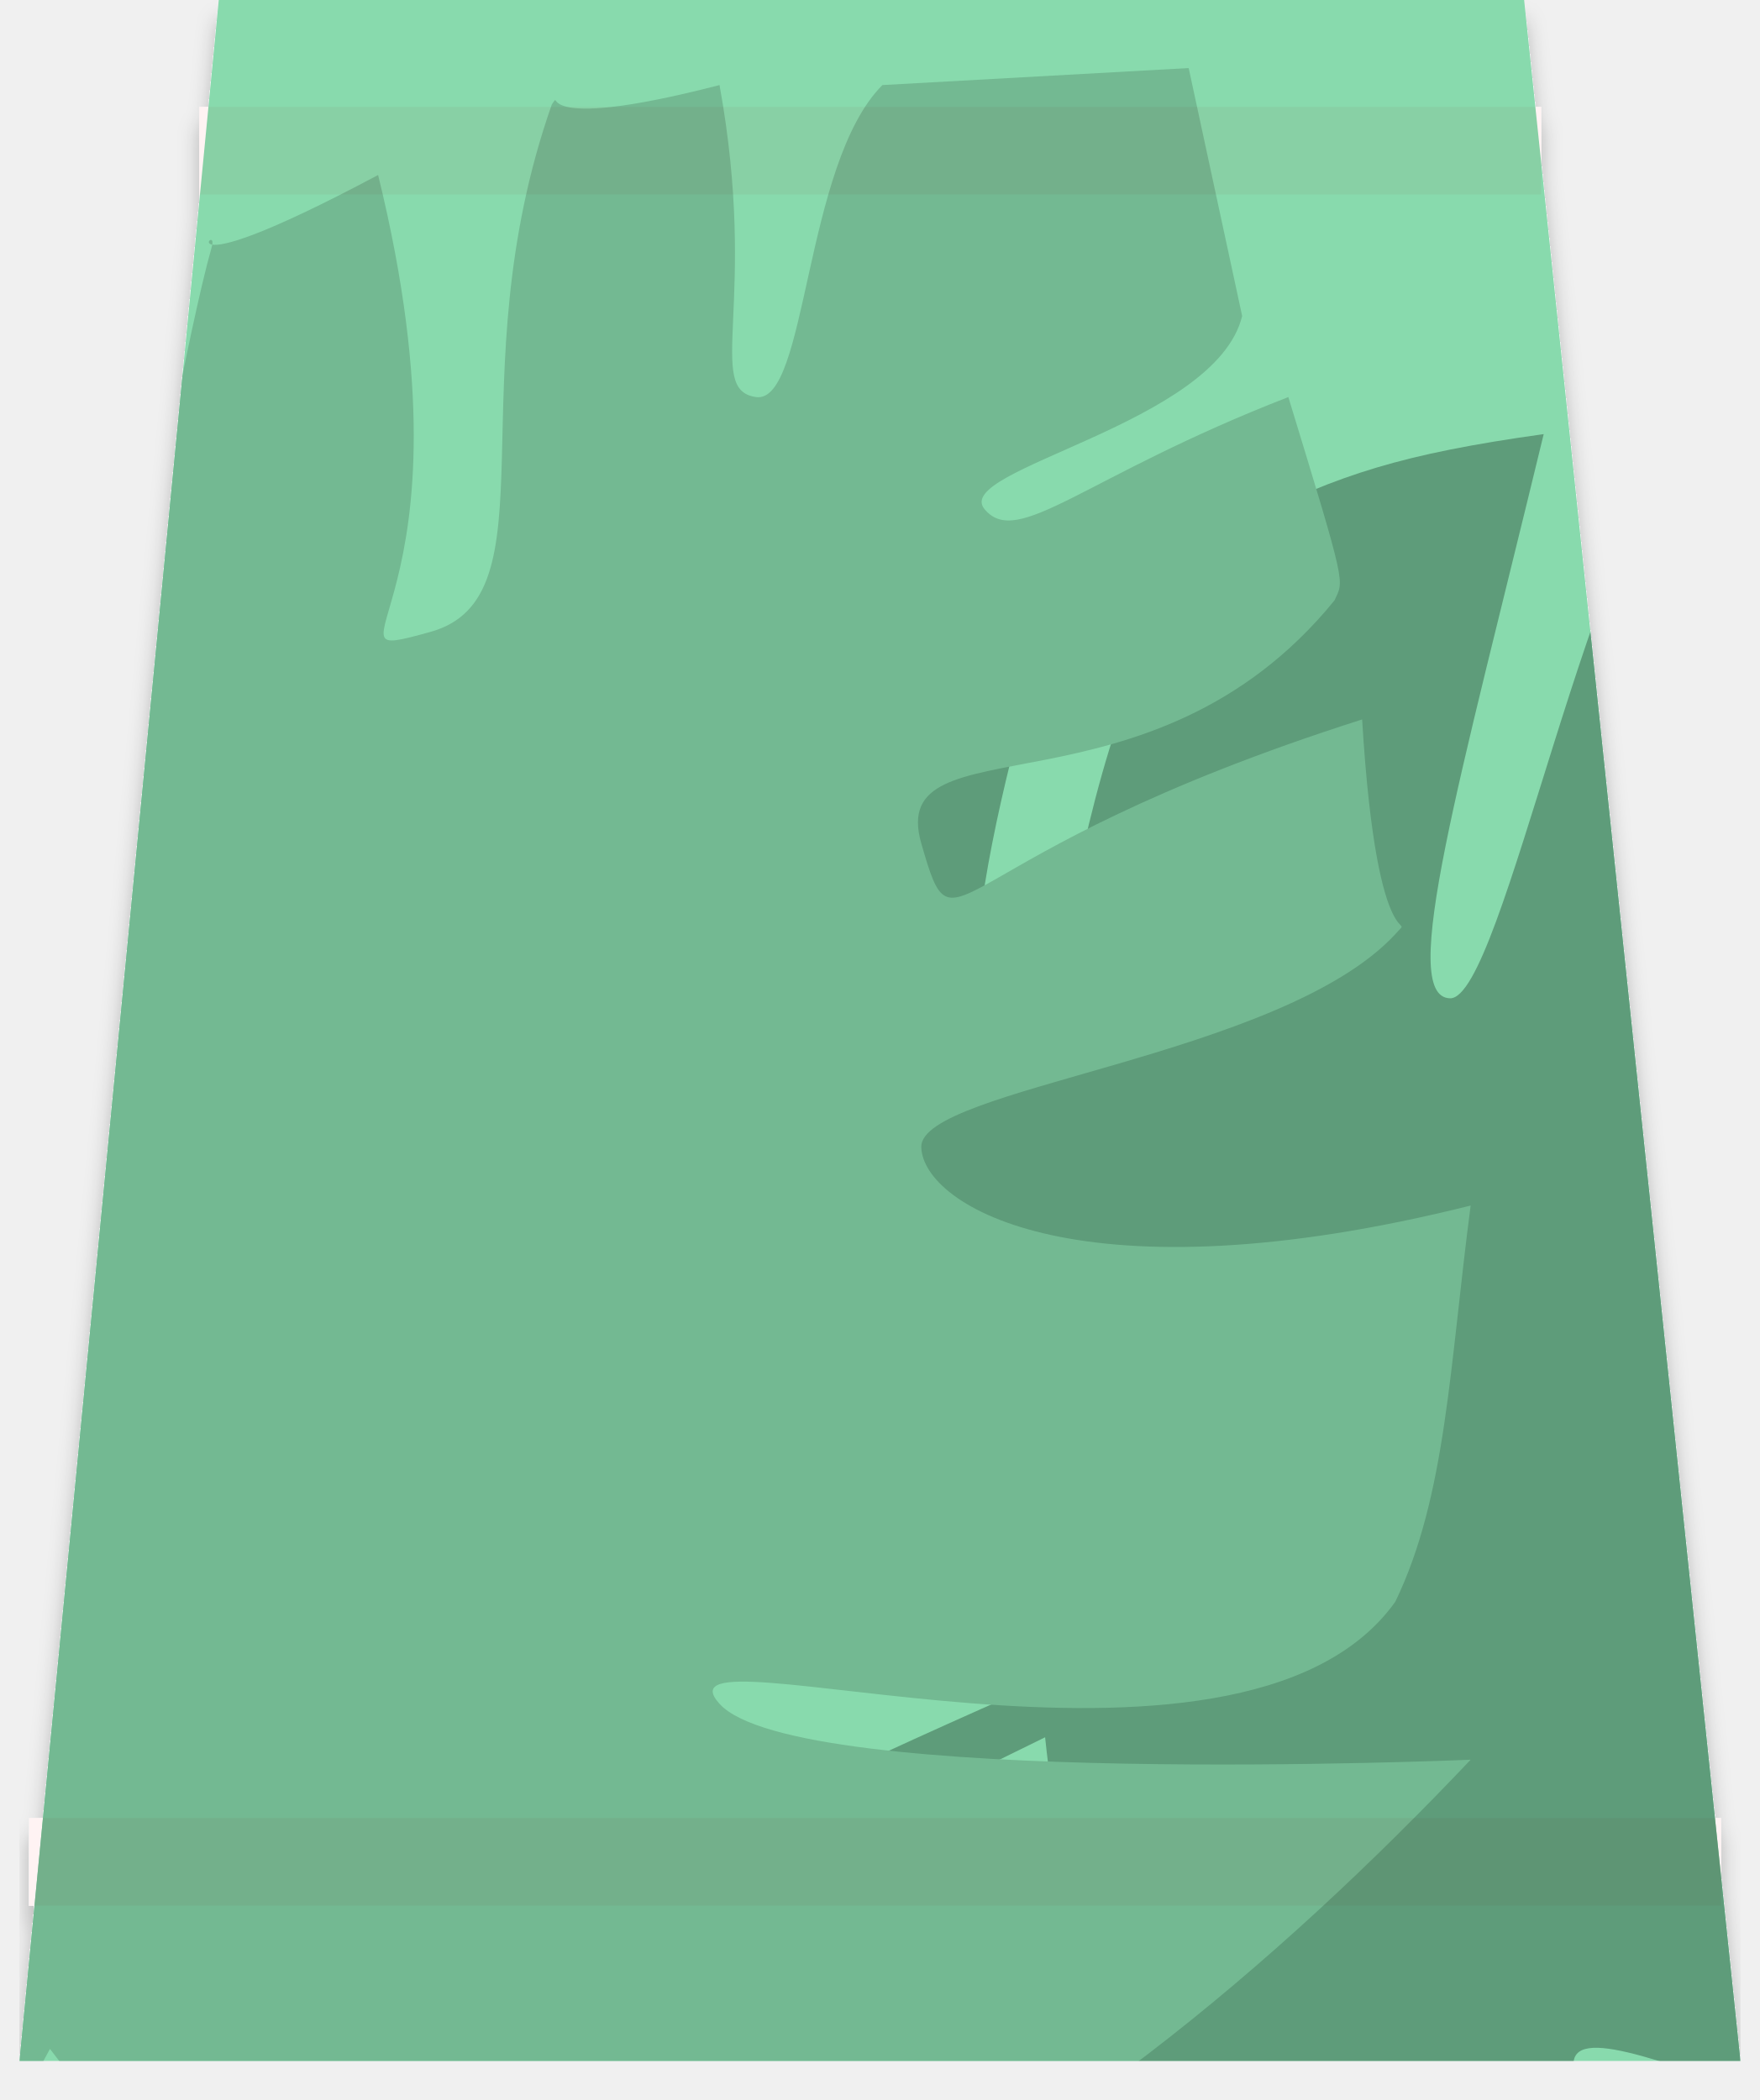
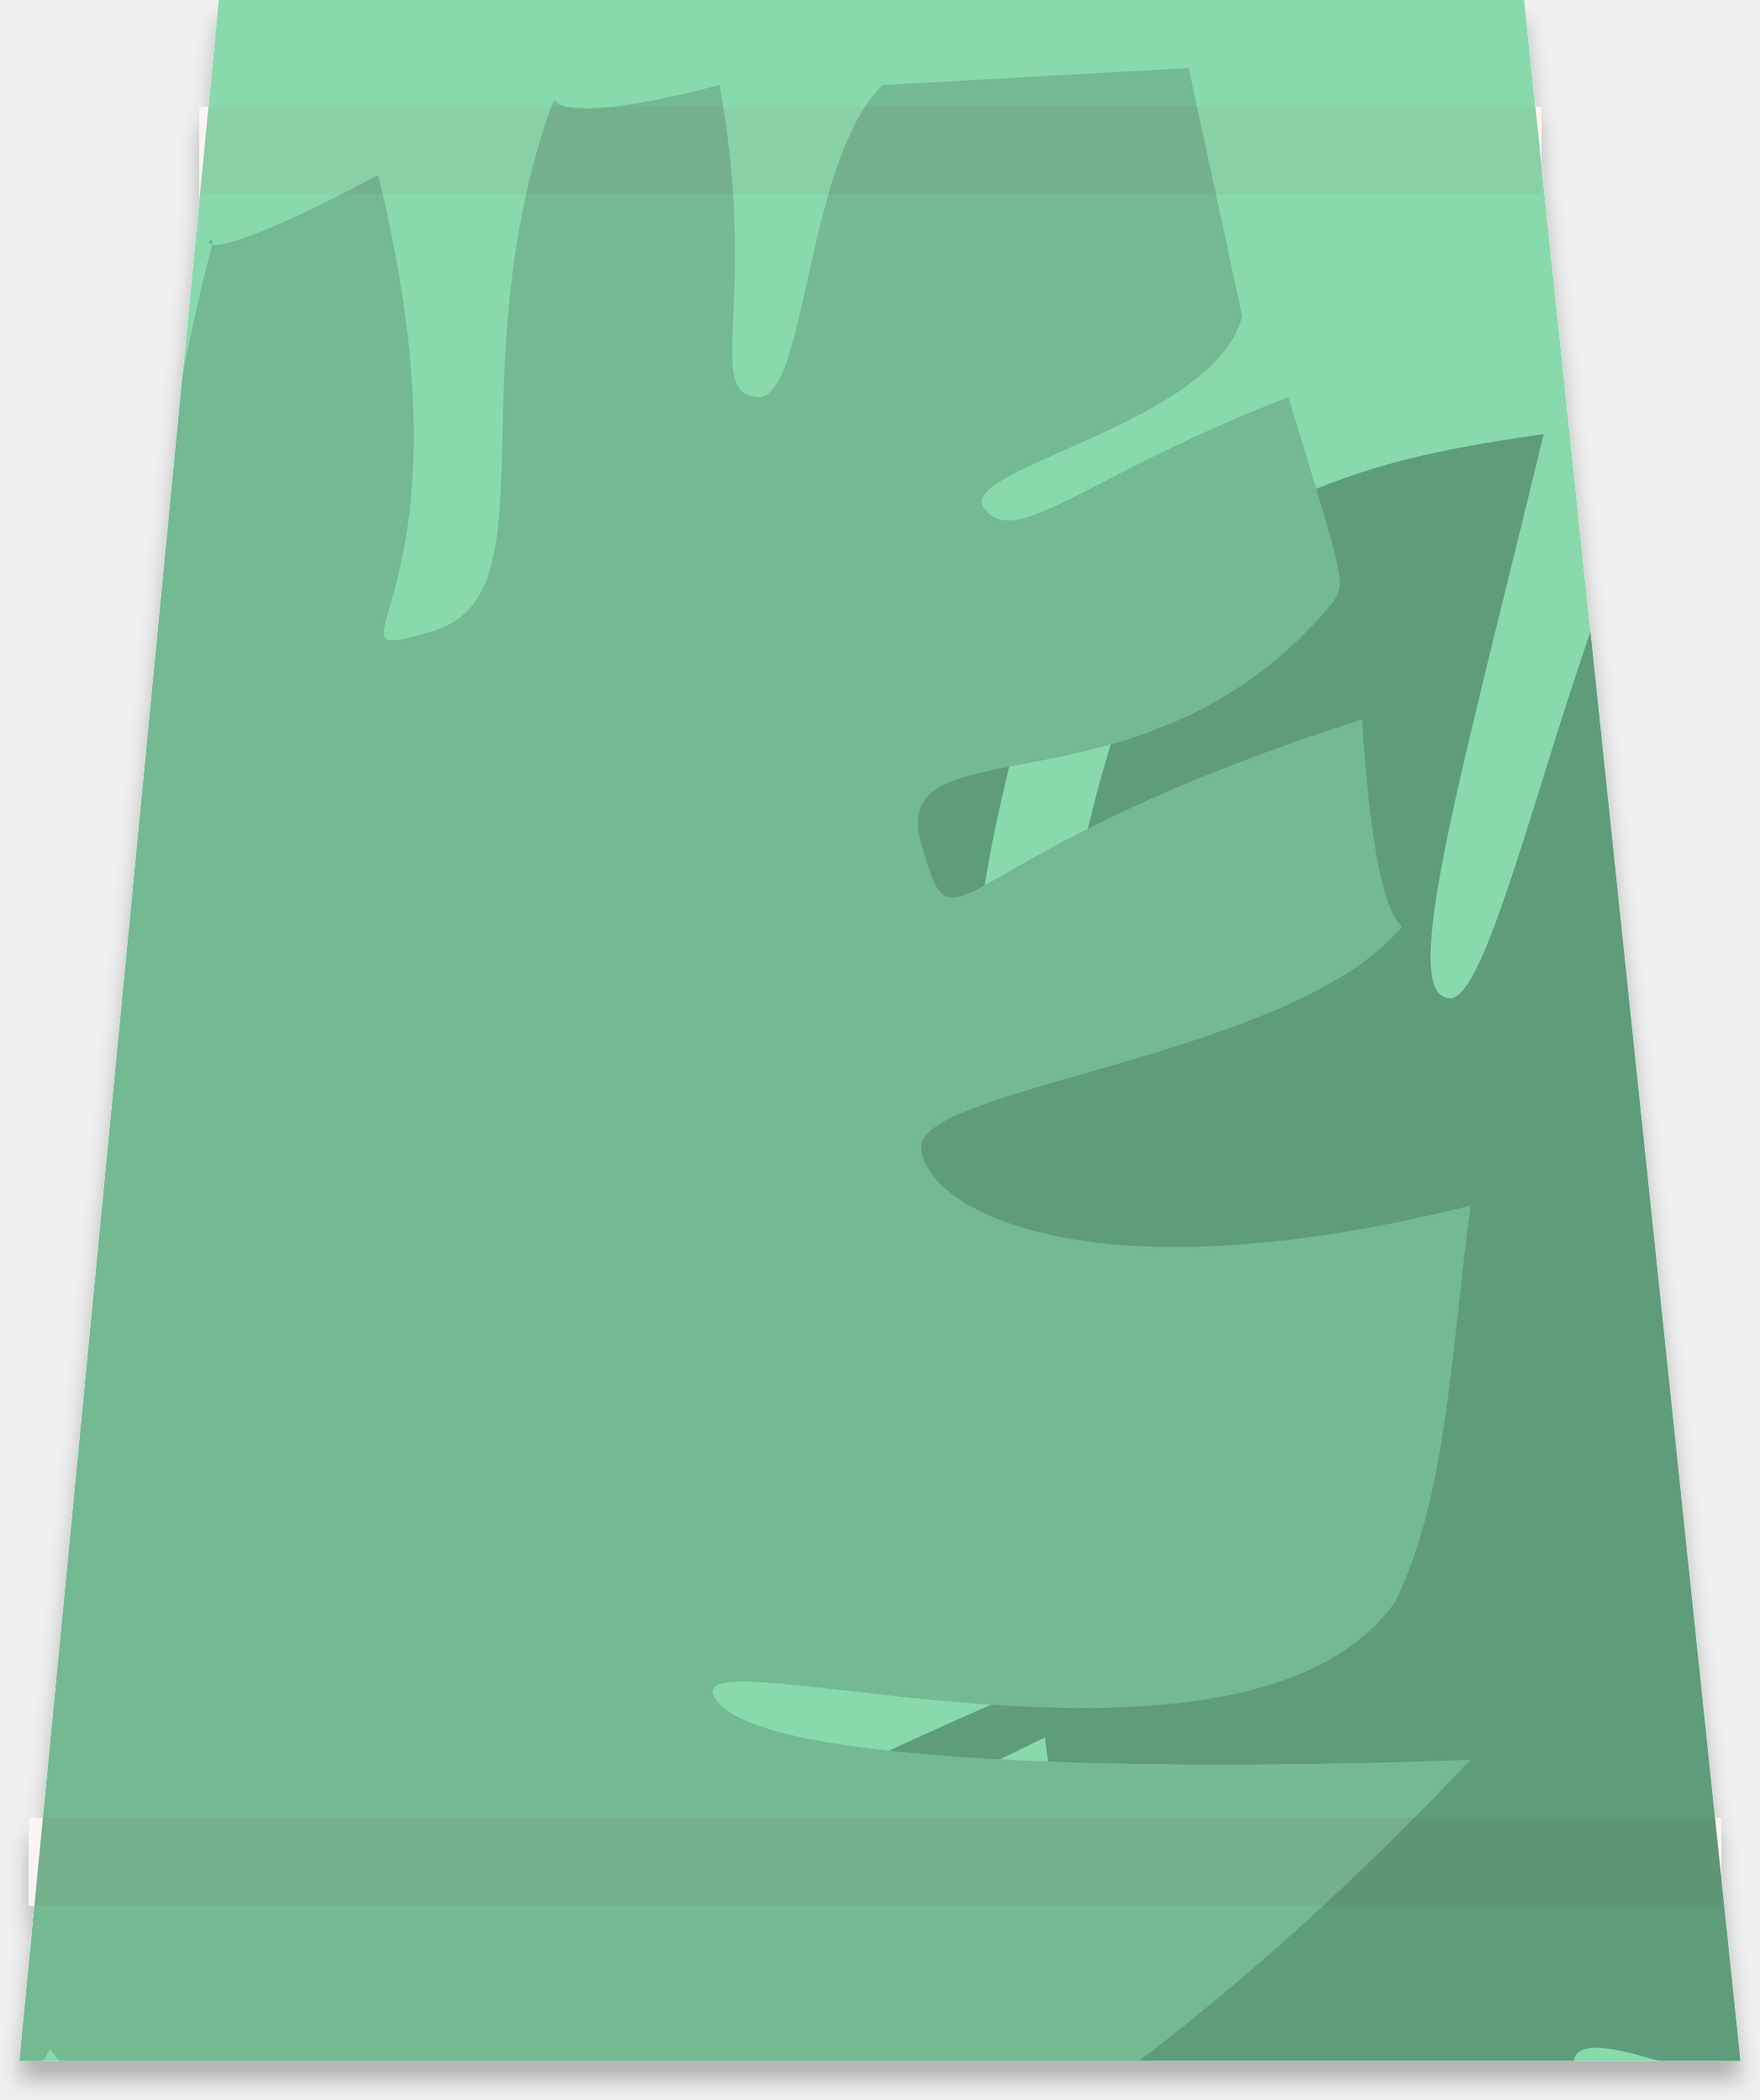
<svg xmlns="http://www.w3.org/2000/svg" width="362" height="432" viewBox="0 0 362 432" fill="none">
-   <g clip-path="url(#clip0_450_773)" filter="url(#filter0_d_450_773)">
-     <path d="M45 0H313.5L358 424H4L45 0Z" fill="#88DAAD" />
-     <mask id="mask0_450_773" style="mask-type:alpha" maskUnits="userSpaceOnUse" x="4" y="0" width="354" height="424">
-       <path d="M45 0H313.5L358 424H4L45 0Z" fill="#D5F6FD" />
-     </mask>
-     <g mask="url(#mask0_450_773)">
-       <path d="M209.122 348.326C54.273 416.467 -7.476 466.388 -39.499 591.985L-12.804 580.458C4.09 475.18 71.891 427.201 214.969 357.381C228.463 486.45 317.362 492.702 415.652 465.406C415.652 465.406 327.849 446.699 323.788 426.058C319.727 405.418 401.202 459.216 446.543 439.523C464.501 427.802 474.665 419.011 493.114 395.835C422.903 374.378 378.059 362.864 383.397 353.371C388.734 343.877 483.852 379.17 513.472 370.567C519.174 368.76 524.785 361.762 546.489 320.219C466.383 301.202 435.636 308.833 441.824 285.69C448.012 262.546 514.844 295.988 565.241 277.806C568.645 275.428 571.05 271.135 580.073 235.014C540.347 228.134 519.333 222.874 517.917 213.428C516.5 203.981 574.57 212.543 589.001 197.938L602.606 130.385L536.679 107.435C516.763 112.429 494.591 166.777 487.179 160.752C479.768 154.726 485.93 133.959 500.217 96.258C464.53 85.649 459.61 85.536 455.832 87.257C414.539 121.393 409.328 195.943 386.256 189.497C363.183 183.05 385.395 160.462 409.777 81.823C362.971 79.373 354.092 80.642 349.635 84.632C327.159 105.755 309.151 205.599 298.263 205.364C287.374 205.129 300.277 160.665 317.524 89.303C288.186 93.396 275.447 97.673 256.219 107.171C216.198 136.186 221.062 233.699 205.359 219.702C189.656 205.704 218.221 120.596 218.221 120.596C144.716 191.328 104.87 271.043 209.122 348.326Z" fill="#5E9C7A" />
-       <path d="M-109.232 595.525L-0.572 416.171C-145.371 402.191 -153.169 302.595 -123.445 192.175C-123.445 192.175 -101.695 290.431 -78.522 294.8C-55.35 299.17 -116.378 208.318 -94.706 157.319C-81.727 137.085 -71.963 125.614 -46.148 104.727C-21.472 183.239 -8.167 233.404 2.427 227.337C13.021 221.269 34.119 84.279 43.5 51C43.58 50.739 43.634 50.516 43.666 50.325C41.903 50.032 44.013 48.286 43.666 50.325C45.785 50.677 53.495 48.931 77.774 36C99.803 125.625 62.612 137.142 88.5 130C114.387 122.858 93.566 78.153 113.5 21.5C116.134 17.663 107.59 27.935 148 17.5C156.065 61.969 144.898 80.178 155.5 81.682C166.101 83.186 165.256 33.806 181.5 17.5L244.5 14L255.5 65C250.079 87.369 195.68 96.472 202.5 104.727C209.32 112.981 222.867 98.033 265 81.682C277.209 121.592 276.395 119.249 274.5 123.5C236.602 170.091 182.068 147.694 189.5 173.5C196.931 199.306 192.247 176.03 280.18 148C283.342 200.446 291.433 187.144 287 192.175C263.521 217.557 189.14 223.797 189.5 236C189.86 248.203 222.66 267.968 302.5 248C298.172 280.923 297.475 307.863 287 329.5C254.831 374.62 132.17 333.022 148 350.5C163.83 367.978 302.5 362 302.5 362C223.867 445.024 97.833 537.663 10.277 421.489L-98.121 621.257L-109.232 595.525Z" fill="#73B992" />
+   <g filter="url(#filter0_d_450_773)">
+     <g clip-path="url(#clip0_450_773)">
+       <path d="M45 0H313.5L358 424H4L45 0Z" fill="#88DAAD" />
+       <mask id="mask0_450_773" style="mask-type:alpha" maskUnits="userSpaceOnUse" x="4" y="0" width="354" height="424">
+         <path d="M45 0H313.5L358 424H4L45 0Z" fill="#D5F6FD" />
+       </mask>
+       <g mask="url(#mask0_450_773)">
+         <path d="M209.122 348.326C54.273 416.467 -7.476 466.388 -39.499 591.985L-12.804 580.458C4.09 475.18 71.891 427.201 214.969 357.381C228.463 486.45 317.362 492.702 415.652 465.406C415.652 465.406 327.849 446.699 323.788 426.058C319.727 405.418 401.202 459.216 446.543 439.523C464.501 427.802 474.665 419.011 493.114 395.835C422.903 374.378 378.059 362.864 383.397 353.371C388.734 343.877 483.852 379.17 513.472 370.567C519.174 368.76 524.785 361.762 546.489 320.219C466.383 301.202 435.636 308.833 441.824 285.69C448.012 262.546 514.844 295.988 565.241 277.806C568.645 275.428 571.05 271.135 580.073 235.014C540.347 228.134 519.333 222.874 517.917 213.428C516.5 203.981 574.57 212.543 589.001 197.938L602.606 130.385L536.679 107.435C516.763 112.429 494.591 166.777 487.179 160.752C479.768 154.726 485.93 133.959 500.217 96.258C464.53 85.649 459.61 85.536 455.832 87.257C414.539 121.393 409.328 195.943 386.256 189.497C363.183 183.05 385.395 160.462 409.777 81.823C362.971 79.373 354.092 80.642 349.635 84.632C327.159 105.755 309.151 205.599 298.263 205.364C287.374 205.129 300.277 160.665 317.524 89.303C288.186 93.396 275.447 97.673 256.219 107.171C216.198 136.186 221.062 233.699 205.359 219.702C189.656 205.704 218.221 120.596 218.221 120.596C144.716 191.328 104.87 271.043 209.122 348.326Z" fill="#5E9C7A" />
+         <path d="M-109.232 595.525L-0.572 416.171C-145.371 402.191 -153.169 302.595 -123.445 192.175C-123.445 192.175 -101.695 290.431 -78.522 294.8C-55.35 299.17 -116.378 208.318 -94.706 157.319C-81.727 137.085 -71.963 125.614 -46.148 104.727C-21.472 183.239 -8.167 233.404 2.427 227.337C13.021 221.269 34.119 84.279 43.5 51C43.58 50.739 43.634 50.516 43.666 50.325C41.903 50.032 44.013 48.286 43.666 50.325C45.785 50.677 53.495 48.931 77.774 36C99.803 125.625 62.612 137.142 88.5 130C114.387 122.858 93.566 78.153 113.5 21.5C116.134 17.663 107.59 27.935 148 17.5C156.065 61.969 144.898 80.178 155.5 81.682C166.101 83.186 165.256 33.806 181.5 17.5L244.5 14L255.5 65C250.079 87.369 195.68 96.472 202.5 104.727C209.32 112.981 222.867 98.033 265 81.682C277.209 121.592 276.395 119.249 274.5 123.5C236.602 170.091 182.068 147.694 189.5 173.5C196.931 199.306 192.247 176.03 280.18 148C283.342 200.446 291.433 187.144 287 192.175C263.521 217.557 189.14 223.797 189.5 236C189.86 248.203 222.66 267.968 302.5 248C298.172 280.923 297.475 307.863 287 329.5C254.831 374.62 132.17 333.022 148 350.5C163.83 367.978 302.5 362 302.5 362C223.867 445.024 97.833 537.663 10.277 421.489L-98.121 621.257L-109.232 595.525Z" fill="#73B992" />
+       </g>
+       <line x1="41" y1="31" x2="317" y2="31" stroke="#FFF3F3" style="mix-blend-mode:multiply" stroke-width="18" />
+       <line x1="6" y1="383" x2="354" y2="383" stroke="#FFF3F3" style="mix-blend-mode:multiply" stroke-width="18" />
    </g>
-     <line x1="41" y1="31" x2="317" y2="31" stroke="#FFF3F3" style="mix-blend-mode:multiply" stroke-width="18" />
-     <line x1="6" y1="383" x2="354" y2="383" stroke="#FFF3F3" style="mix-blend-mode:multiply" stroke-width="18" />
  </g>
  <defs>
-     <filter id="filter0_d_450_773" x="0" y="0" width="362" height="432" filterUnits="userSpaceOnUse" color-interpolation-filters="sRGB">
+     <filter id="filter0_d_450_773" x="-4" y="-4" width="370" height="444" filterUnits="userSpaceOnUse" color-interpolation-filters="sRGB">
      <feFlood flood-opacity="0" result="BackgroundImageFix" />
      <feColorMatrix in="SourceAlpha" type="matrix" values="0 0 0 0 0 0 0 0 0 0 0 0 0 0 0 0 0 0 127 0" result="hardAlpha" />
      <feOffset dy="4" />
      <feGaussianBlur stdDeviation="2" />
      <feComposite in2="hardAlpha" operator="out" />
      <feColorMatrix type="matrix" values="0 0 0 0 0 0 0 0 0 0 0 0 0 0 0 0 0 0 0.25 0" />
      <feBlend mode="normal" in2="BackgroundImageFix" result="effect1_dropShadow_450_773" />
      <feBlend mode="normal" in="SourceGraphic" in2="effect1_dropShadow_450_773" result="shape" />
    </filter>
    <clipPath id="clip0_450_773">
      <rect width="354" height="424" fill="white" transform="translate(4)" />
    </clipPath>
  </defs>
</svg>
